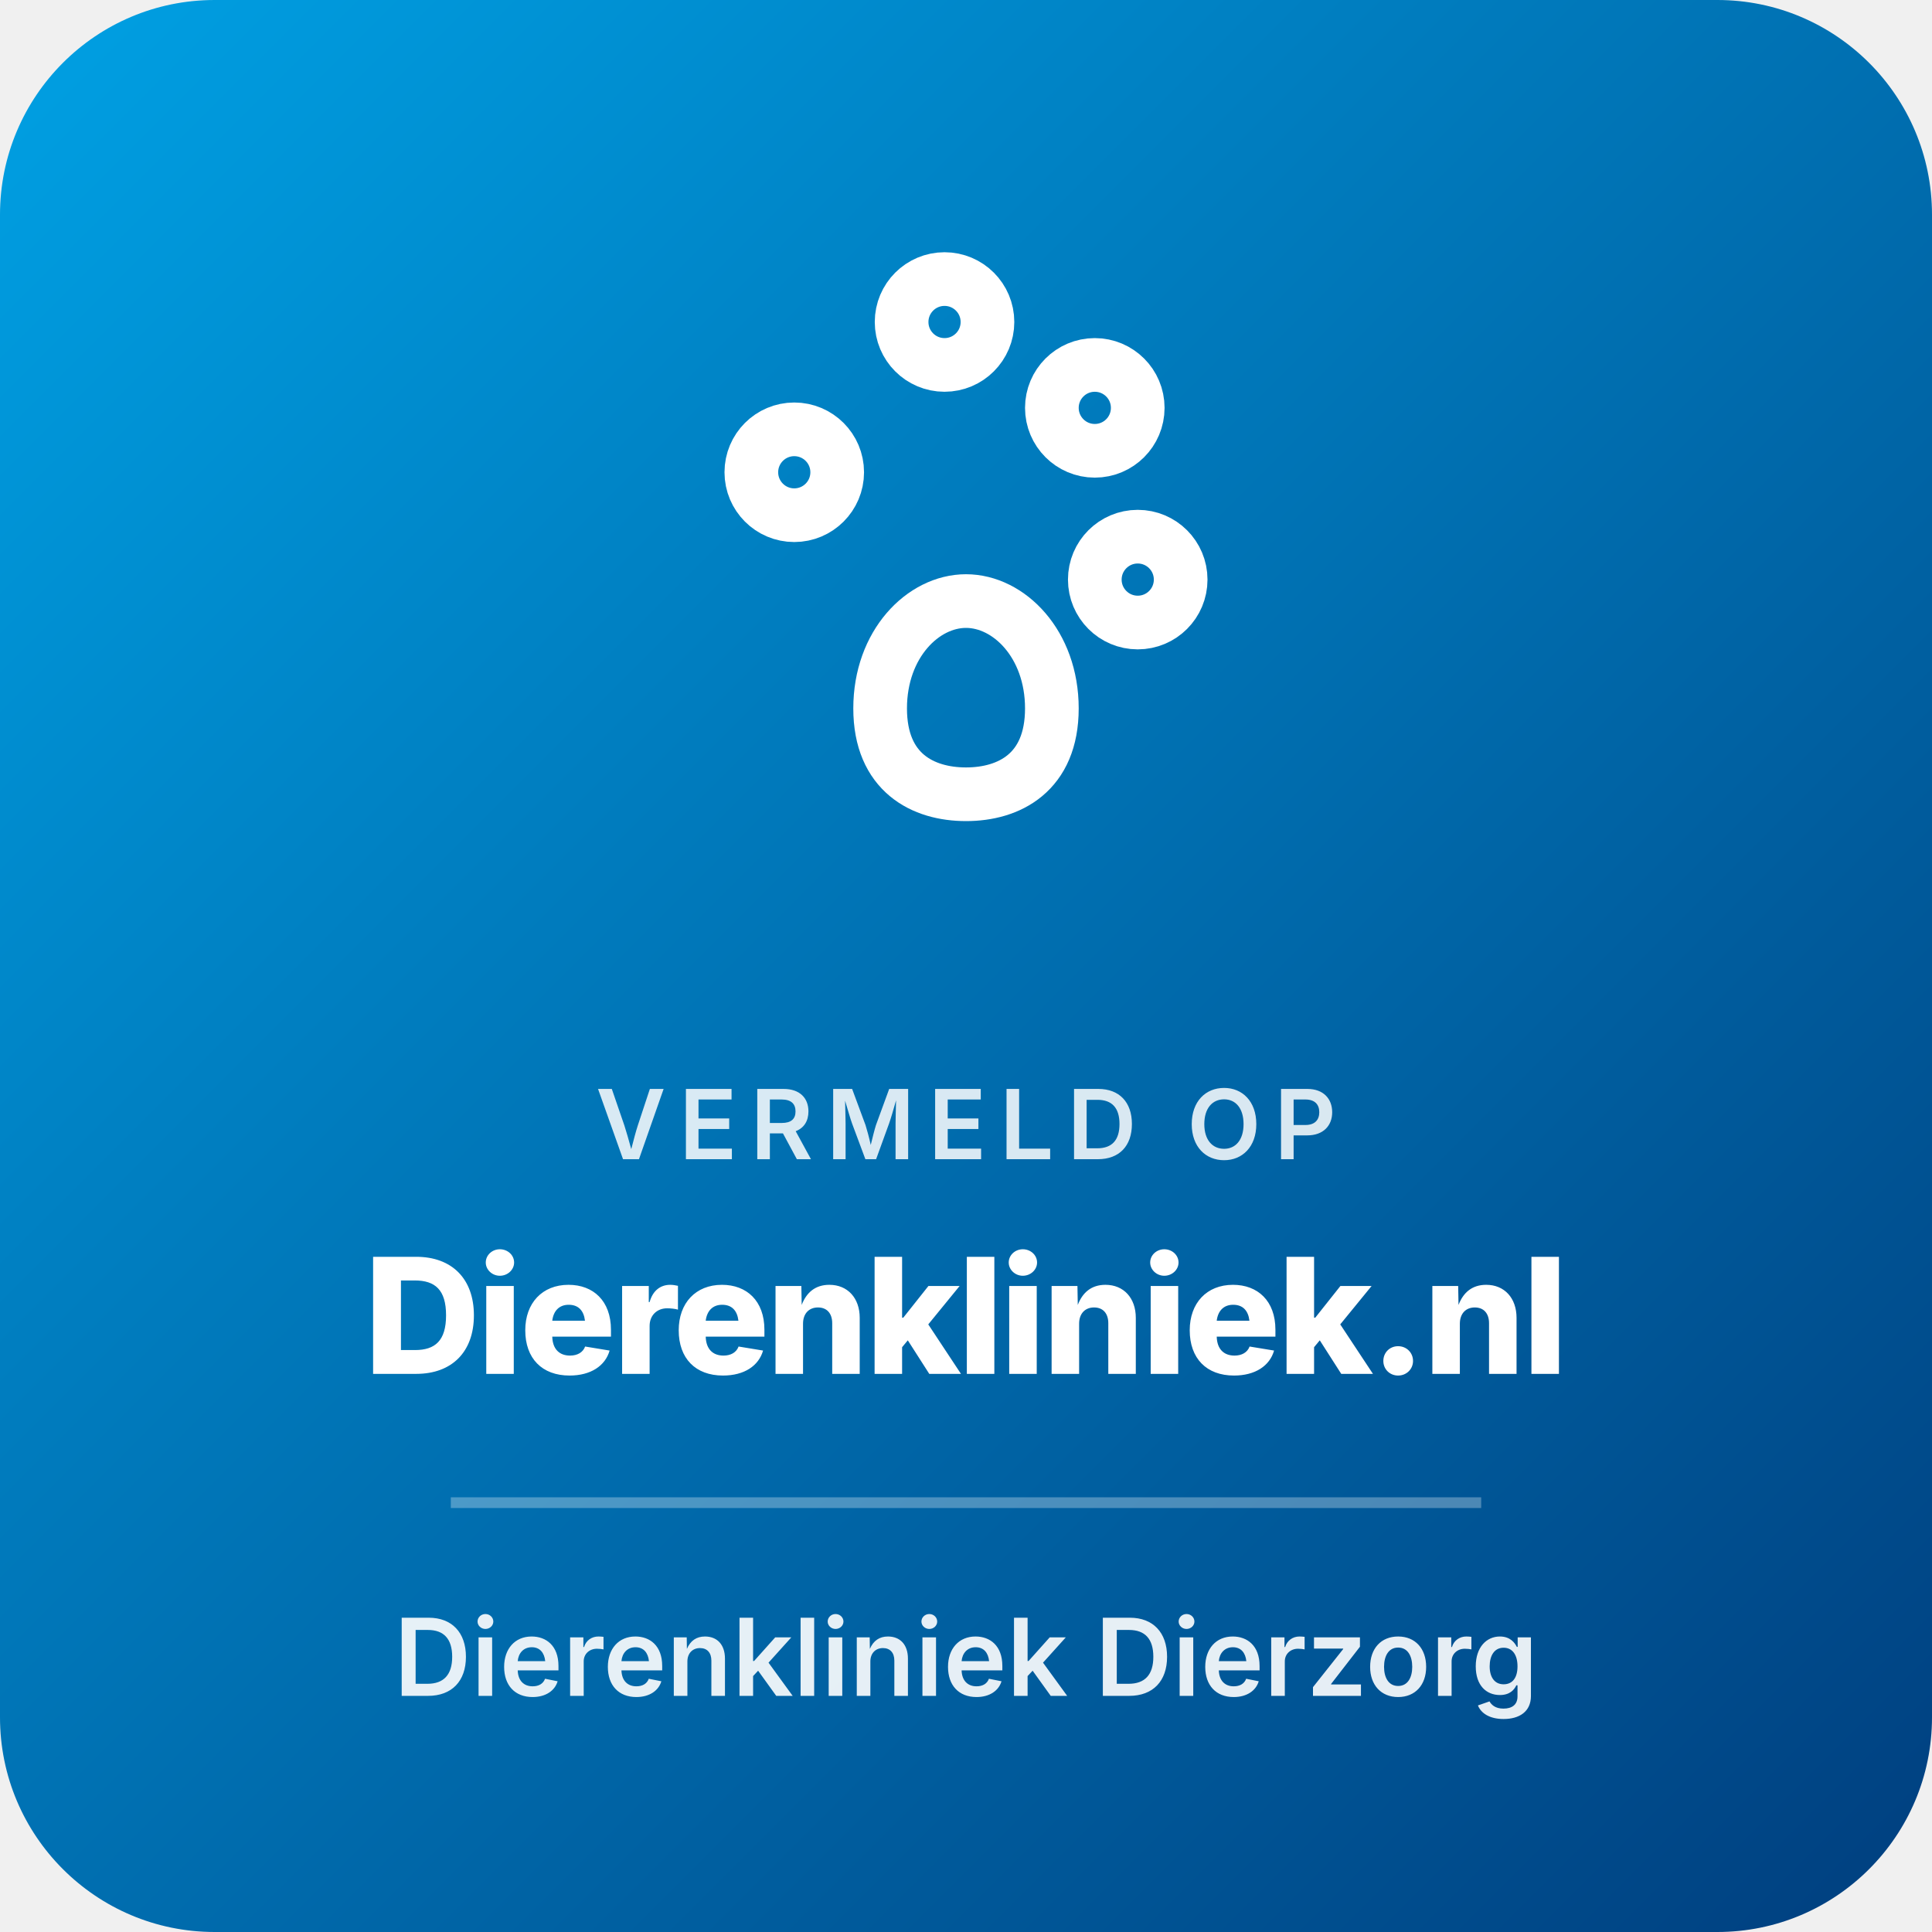
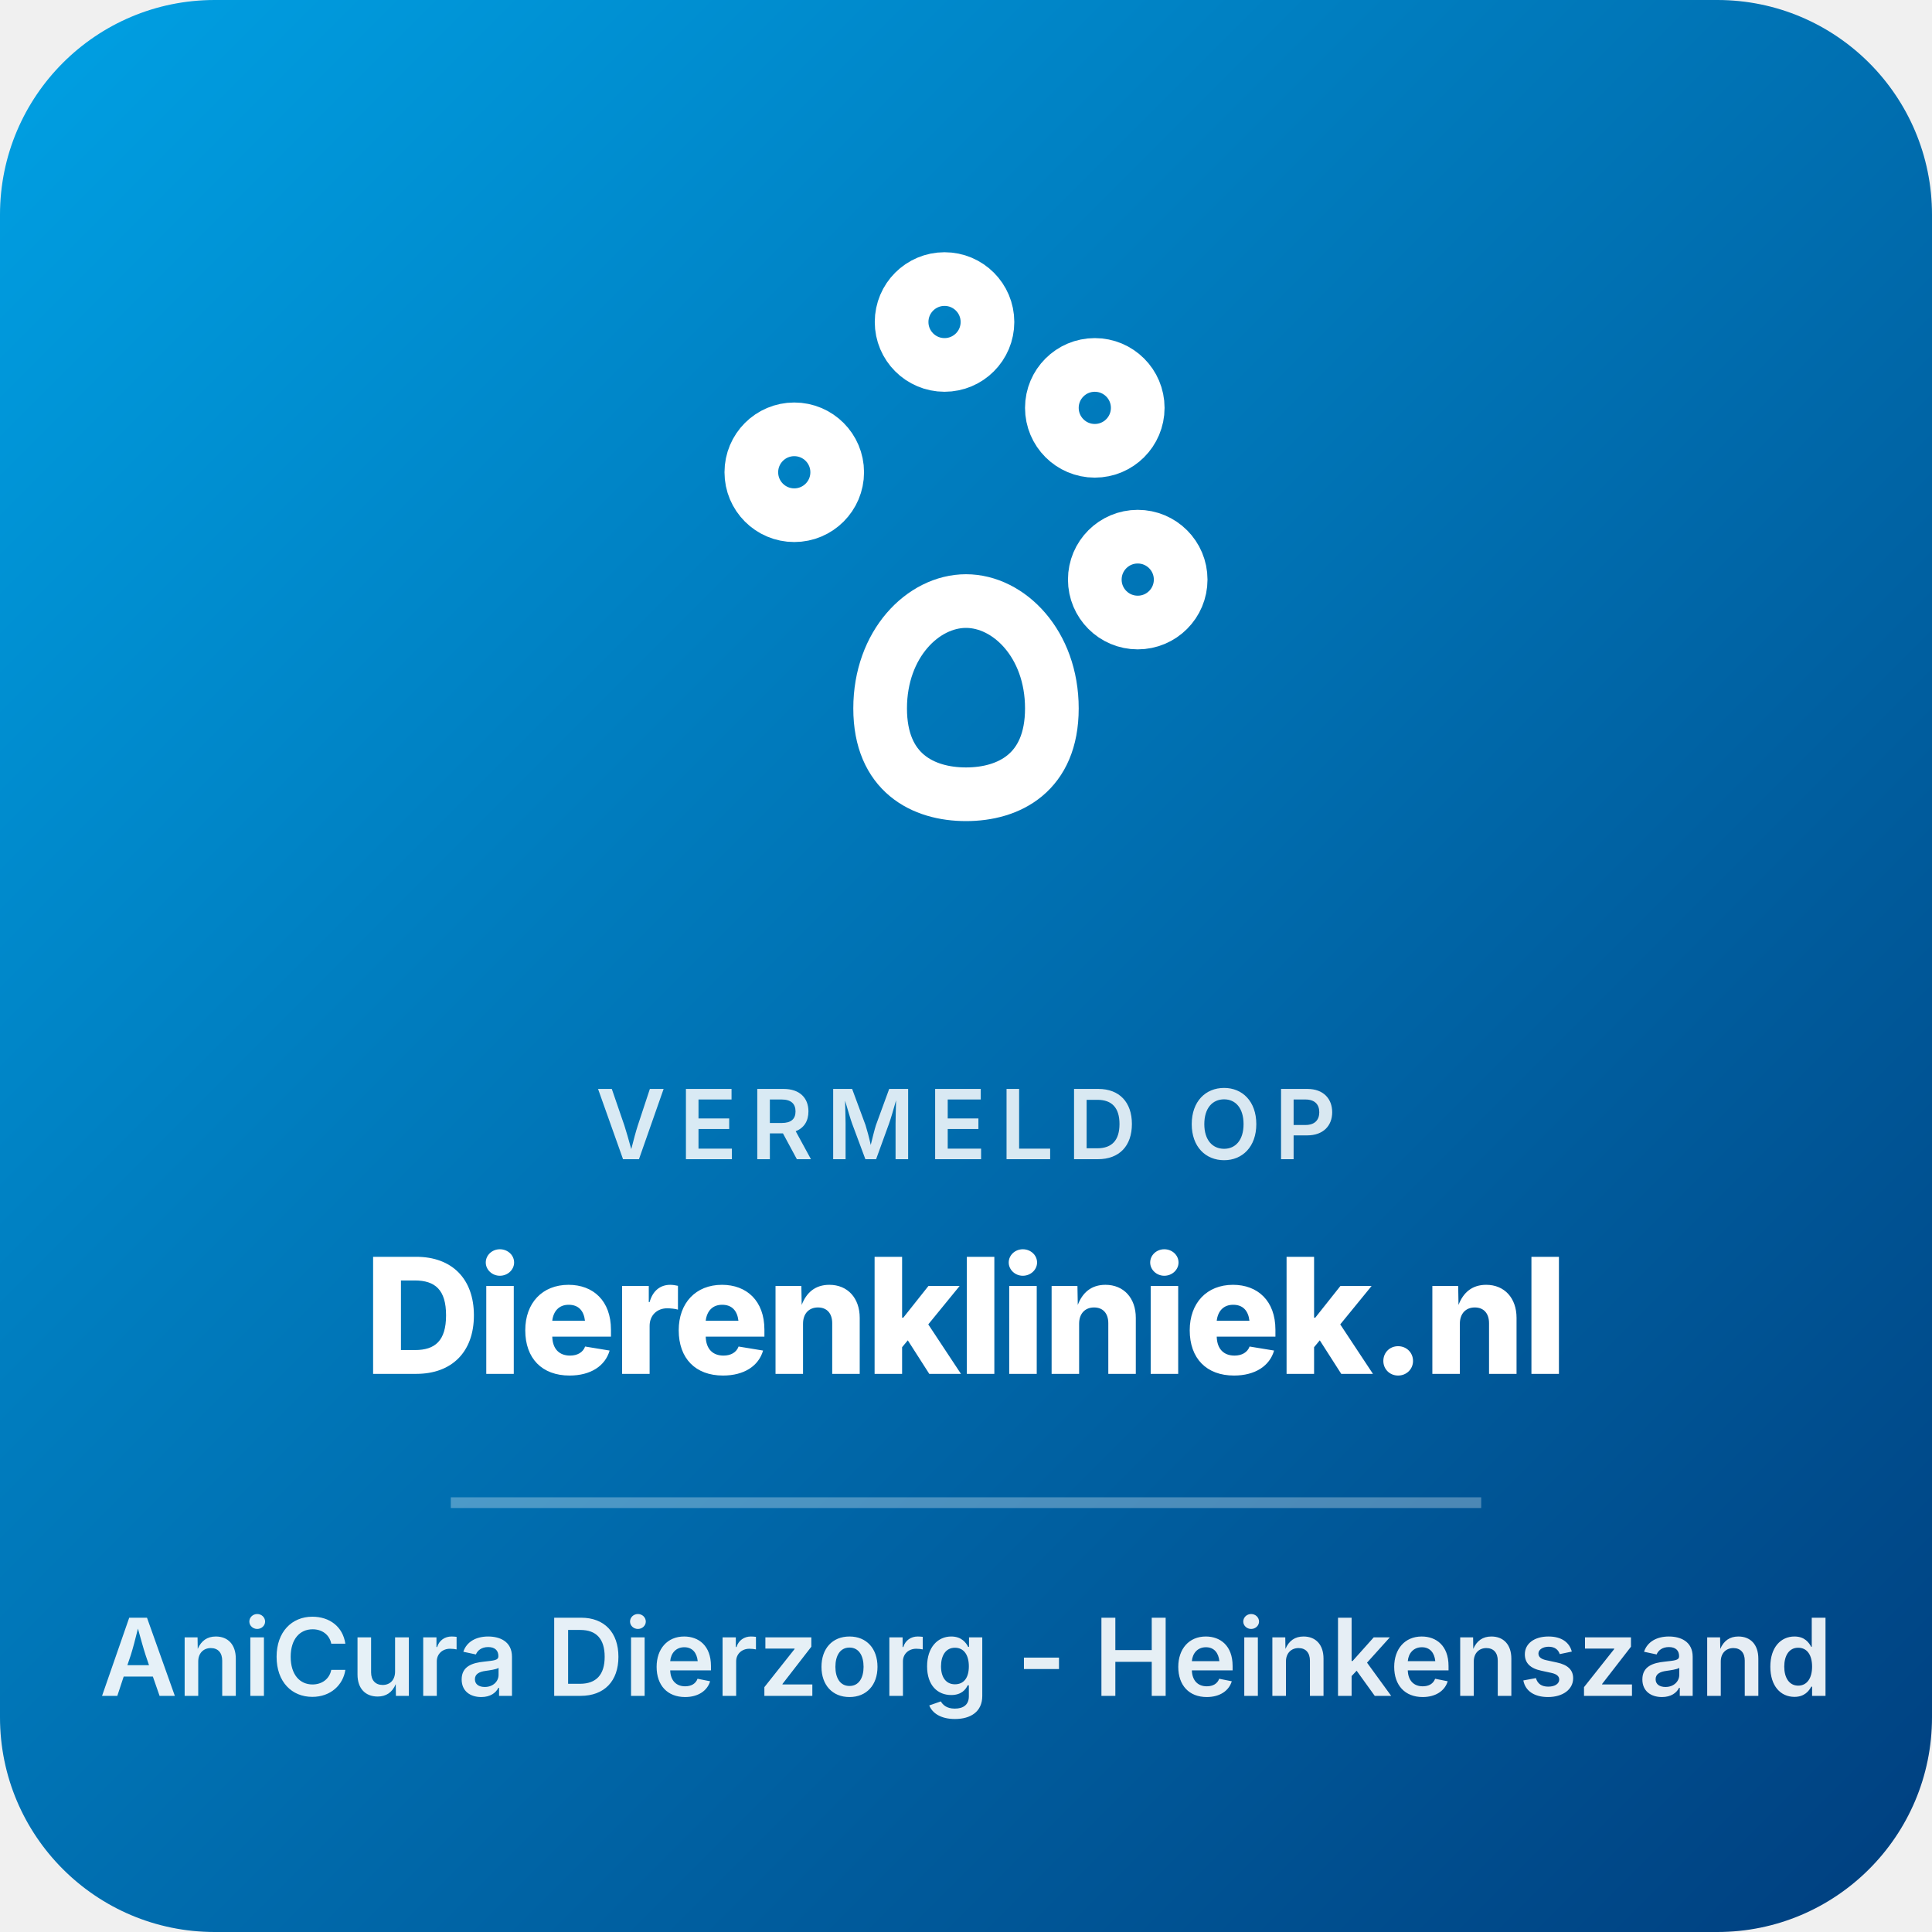
<svg xmlns="http://www.w3.org/2000/svg" width="180" height="180" viewBox="0 0 180 180">
  <defs>
    <linearGradient id="bg" x1="0%" y1="0%" x2="100%" y2="100%">
      <stop offset="0%" stop-color="#00A1E4" />
      <stop offset="100%" stop-color="#003E7E" />
    </linearGradient>
  </defs>
  <rect width="180" height="180" rx="20" fill="url(#bg)" />
  <g transform="translate(66, 22) scale(2.0)" fill="none" stroke="white" stroke-width="2.5" stroke-linecap="round" stroke-linejoin="round">
    <circle cx="11" cy="4" r="2" />
    <circle cx="18" cy="8" r="2" />
    <circle cx="20" cy="16" r="2" />
    <circle cx="4" cy="11" r="2" />
    <path d="M8 22c0-3 2-5 4-5s4 2 4 5-2 4-4 4-4-1-4-4z" />
  </g>
  <text x="90" y="108" text-anchor="middle" fill="white" font-family="-apple-system, BlinkMacSystemFont, Segoe UI, sans-serif" font-size="9" font-weight="600" opacity="0.85" letter-spacing="1.2">VERMELD OP</text>
  <text x="90" y="128" text-anchor="middle" fill="white" font-family="-apple-system, BlinkMacSystemFont, Segoe UI, sans-serif" font-size="15" font-weight="800" letter-spacing="-0.3">Dierenkliniek.nl</text>
  <line x1="42" y1="140" x2="138" y2="140" stroke="white" stroke-width="1" opacity="0.3" />
-   <text x="90" y="158" text-anchor="middle" fill="white" font-family="-apple-system, BlinkMacSystemFont, Segoe UI, sans-serif" font-size="10" font-weight="600" opacity="0.9">Dierenkliniek Dierzorg</text>
+   <text x="90" y="158" text-anchor="middle" fill="white" font-family="-apple-system, BlinkMacSystemFont, Segoe UI, sans-serif" font-size="10" font-weight="600" opacity="0.9">AniCura Dierzorg - Heinkenszand</text>
</svg>
